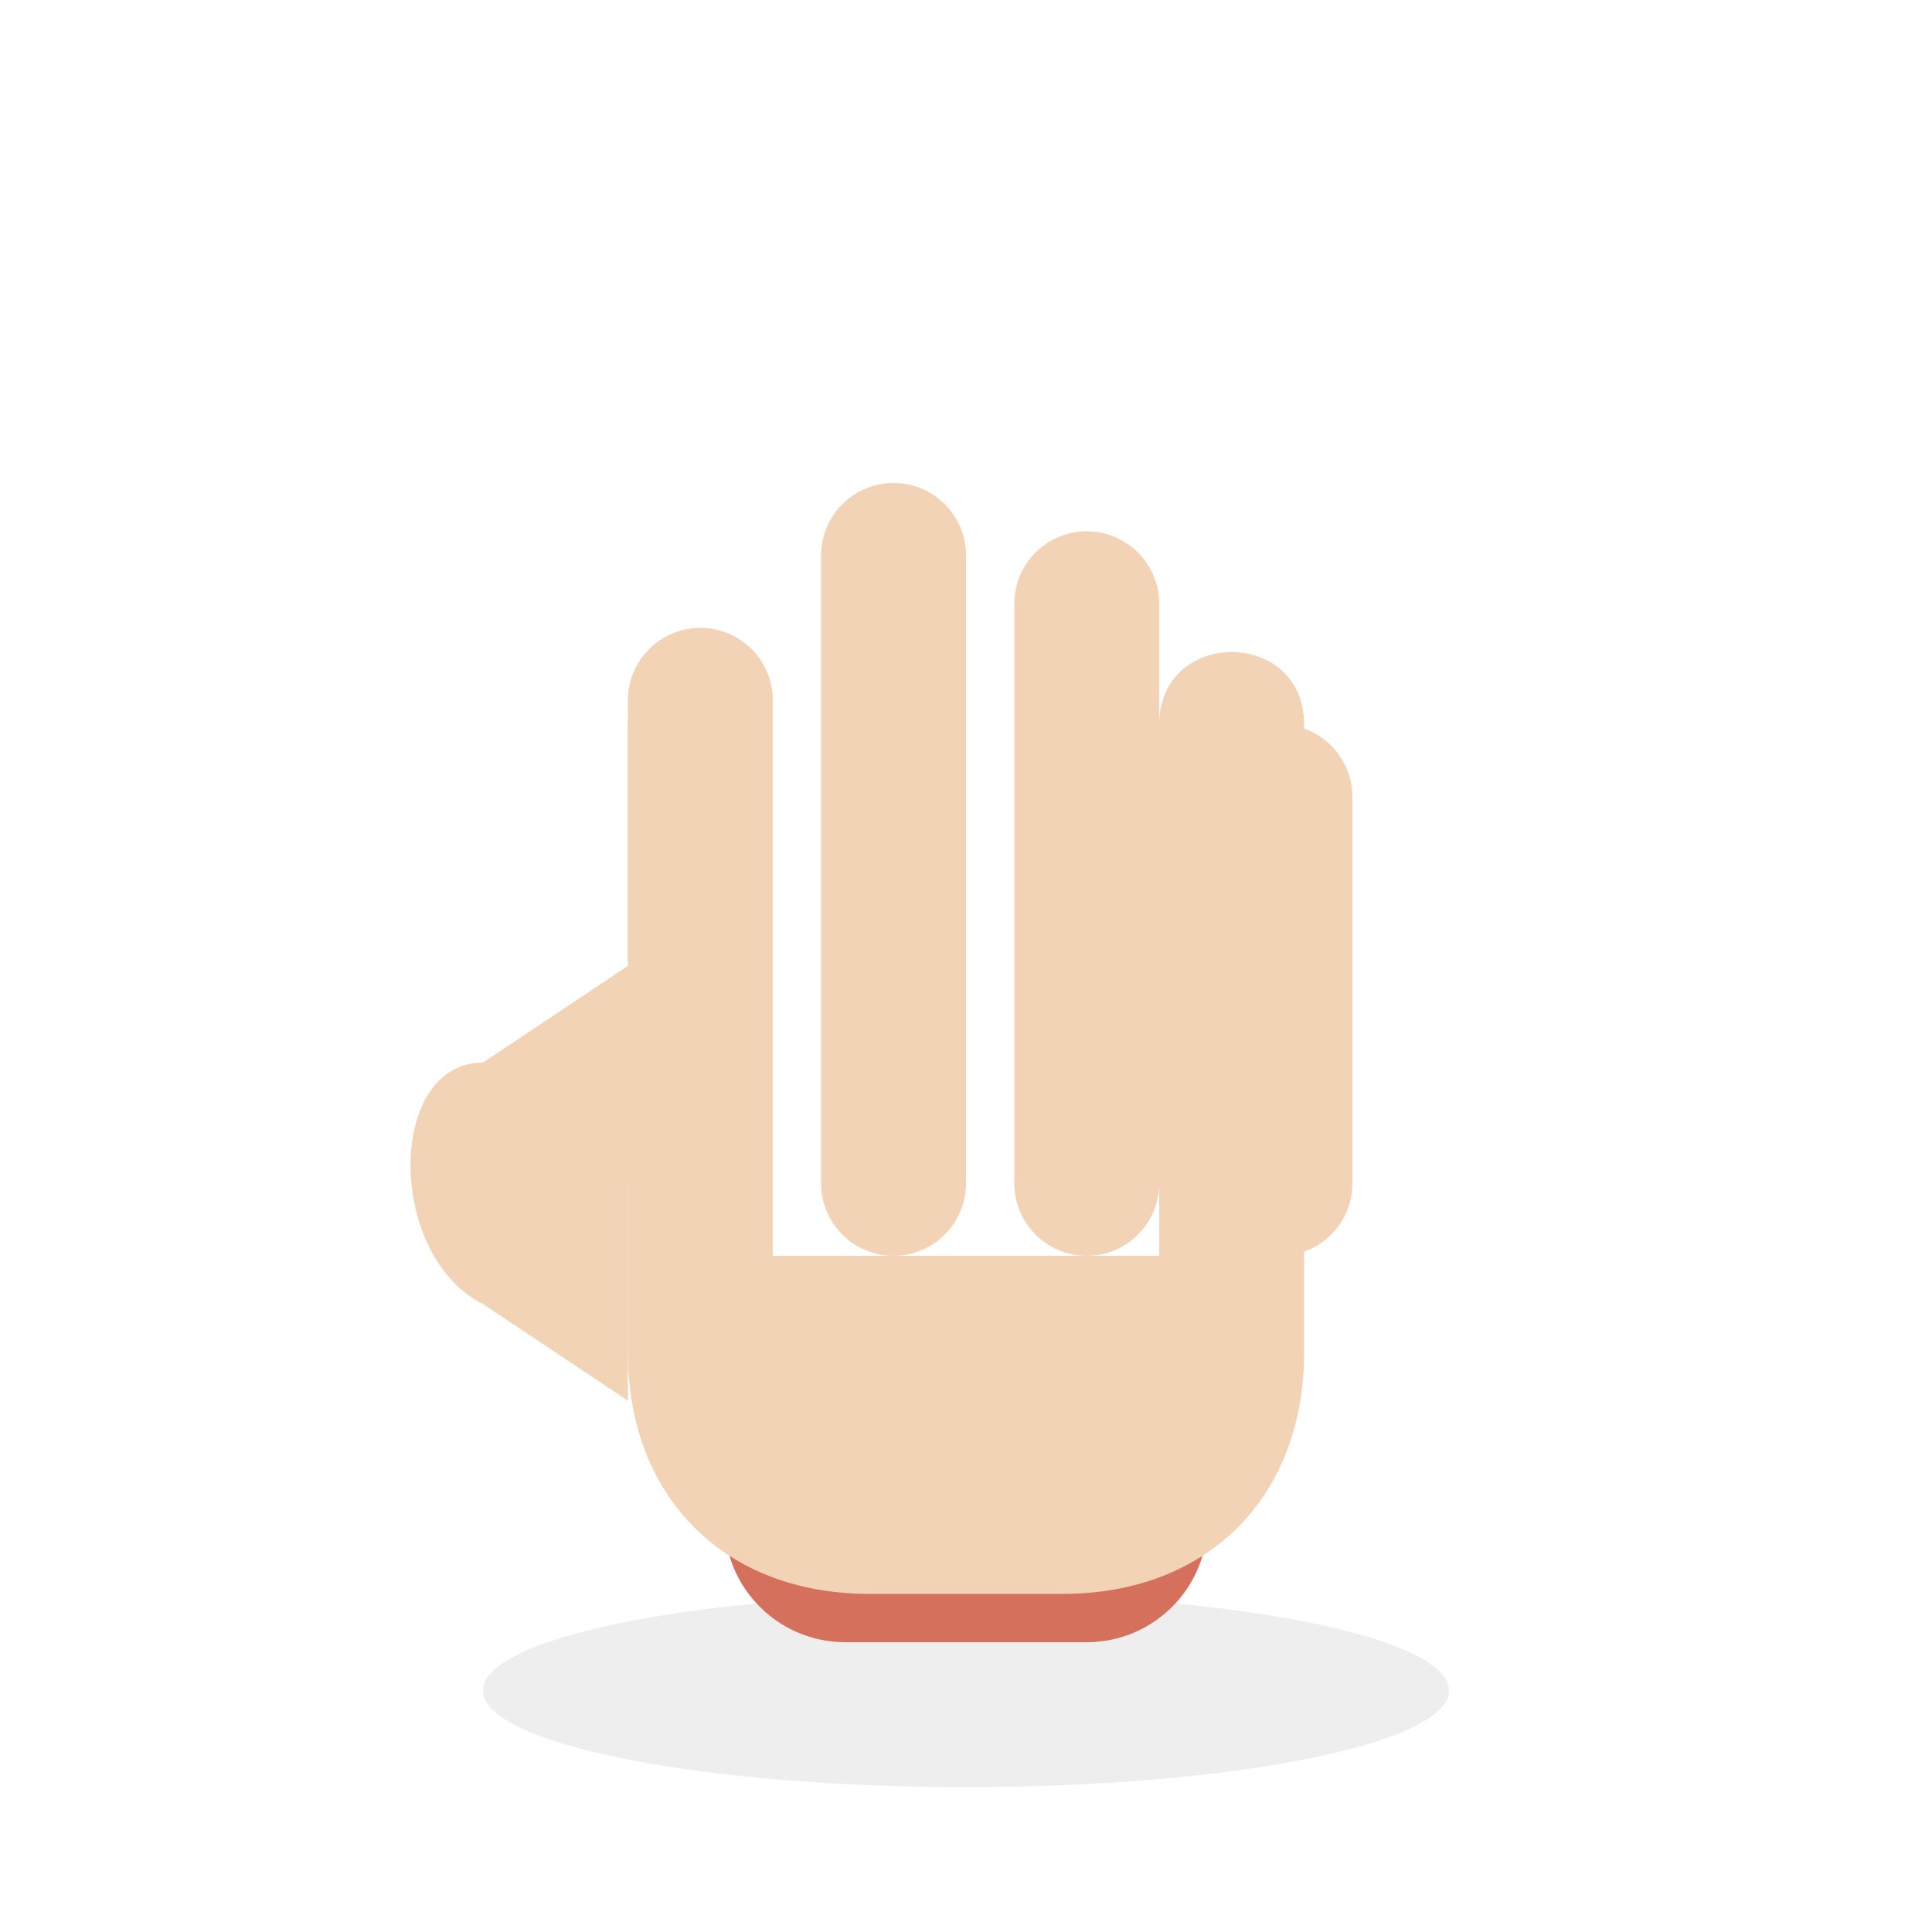
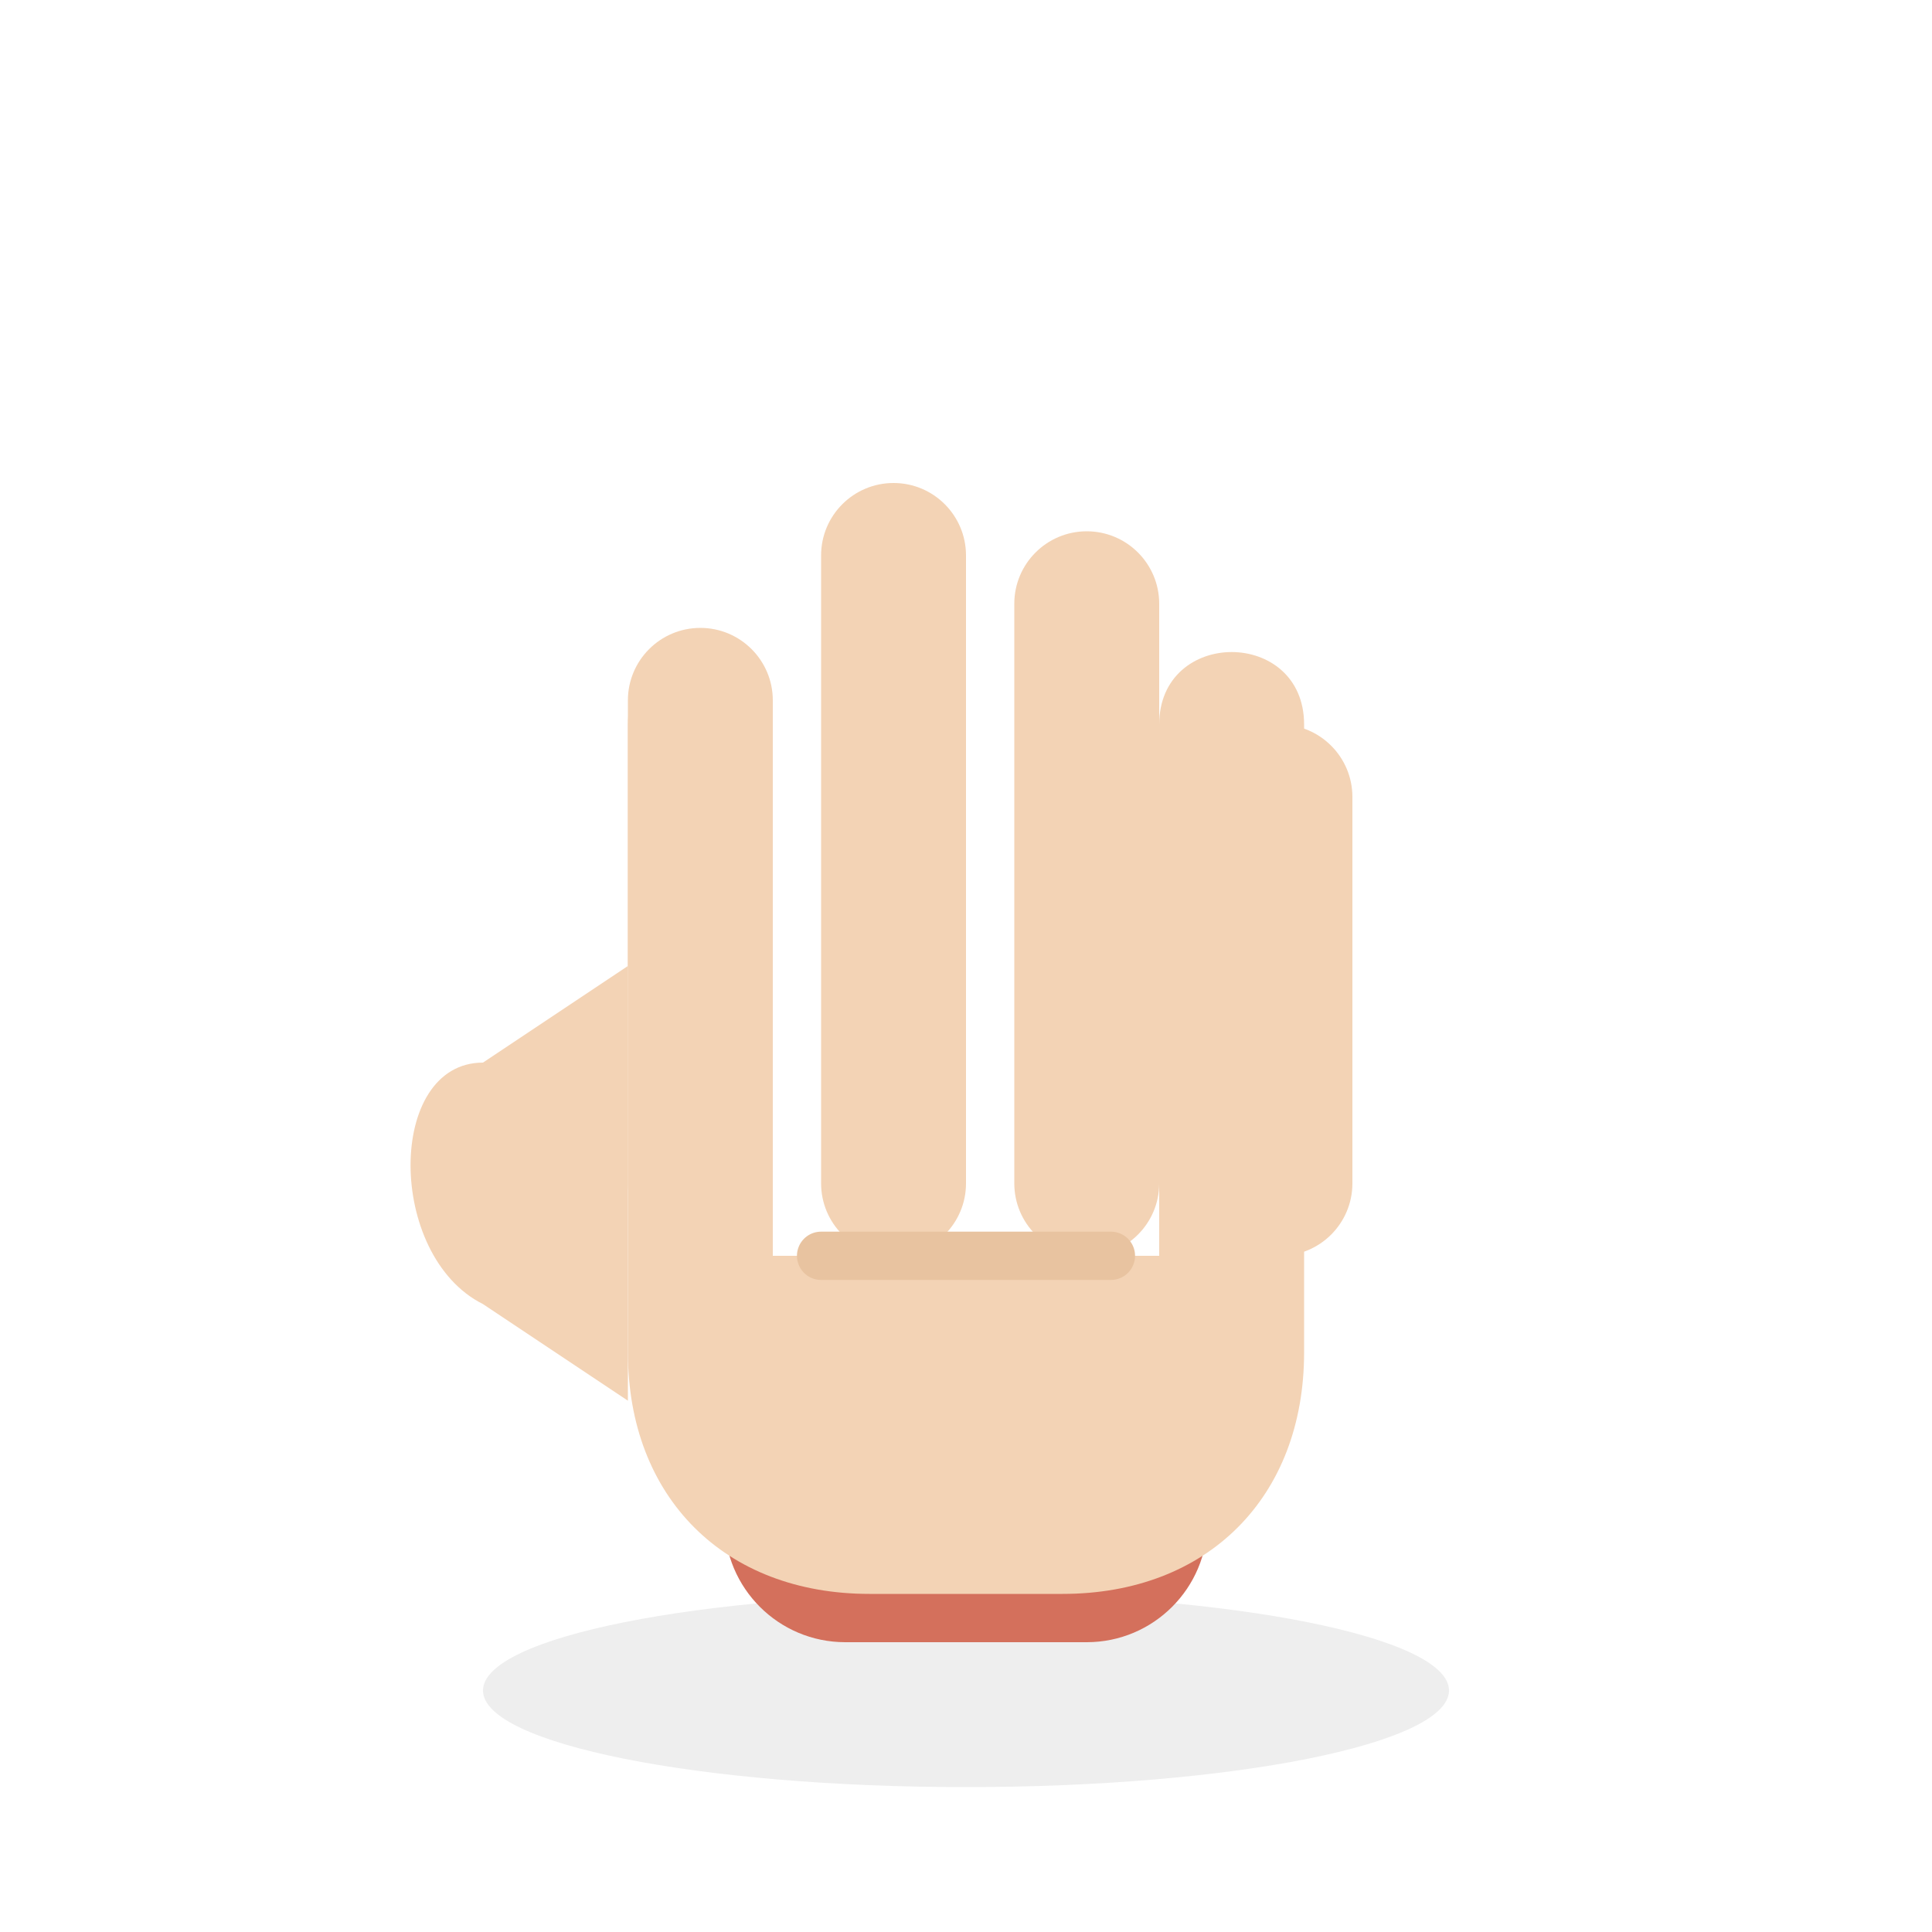
<svg xmlns="http://www.w3.org/2000/svg" viewBox="0 0 80 80" width="80" height="80" role="img" aria-label="손목">
  <ellipse cx="40" cy="70" rx="20" ry="4" fill="#000" opacity=".07" />
  <rect x="30" y="52" width="20" height="16" rx="5" fill="#D4705C" />
  <path d="M26 30c0-4 6-4 6 0v22h16V30c0-4 6-4 6 0v26c0 6-4 10-10 10h-8c-6 0-10-4-10-10z" fill="#F3D3B5" />
  <rect x="26" y="26" width="6" height="26" rx="3" fill="#F3D3B5" />
  <rect x="34" y="20" width="6" height="32" rx="3" fill="#F3D3B5" />
  <rect x="42" y="22" width="6" height="30" rx="3" fill="#F3D3B5" />
  <rect x="50" y="30" width="6" height="22" rx="3" fill="#F3D3B5" />
  <path d="M20 44c-4 0-4 8 0 10l6 4V40z" fill="#F3D3B5" />
+   <path d="M34 52h12" stroke="#E8C3A0" stroke-width="2" stroke-linecap="round" />
</svg>
